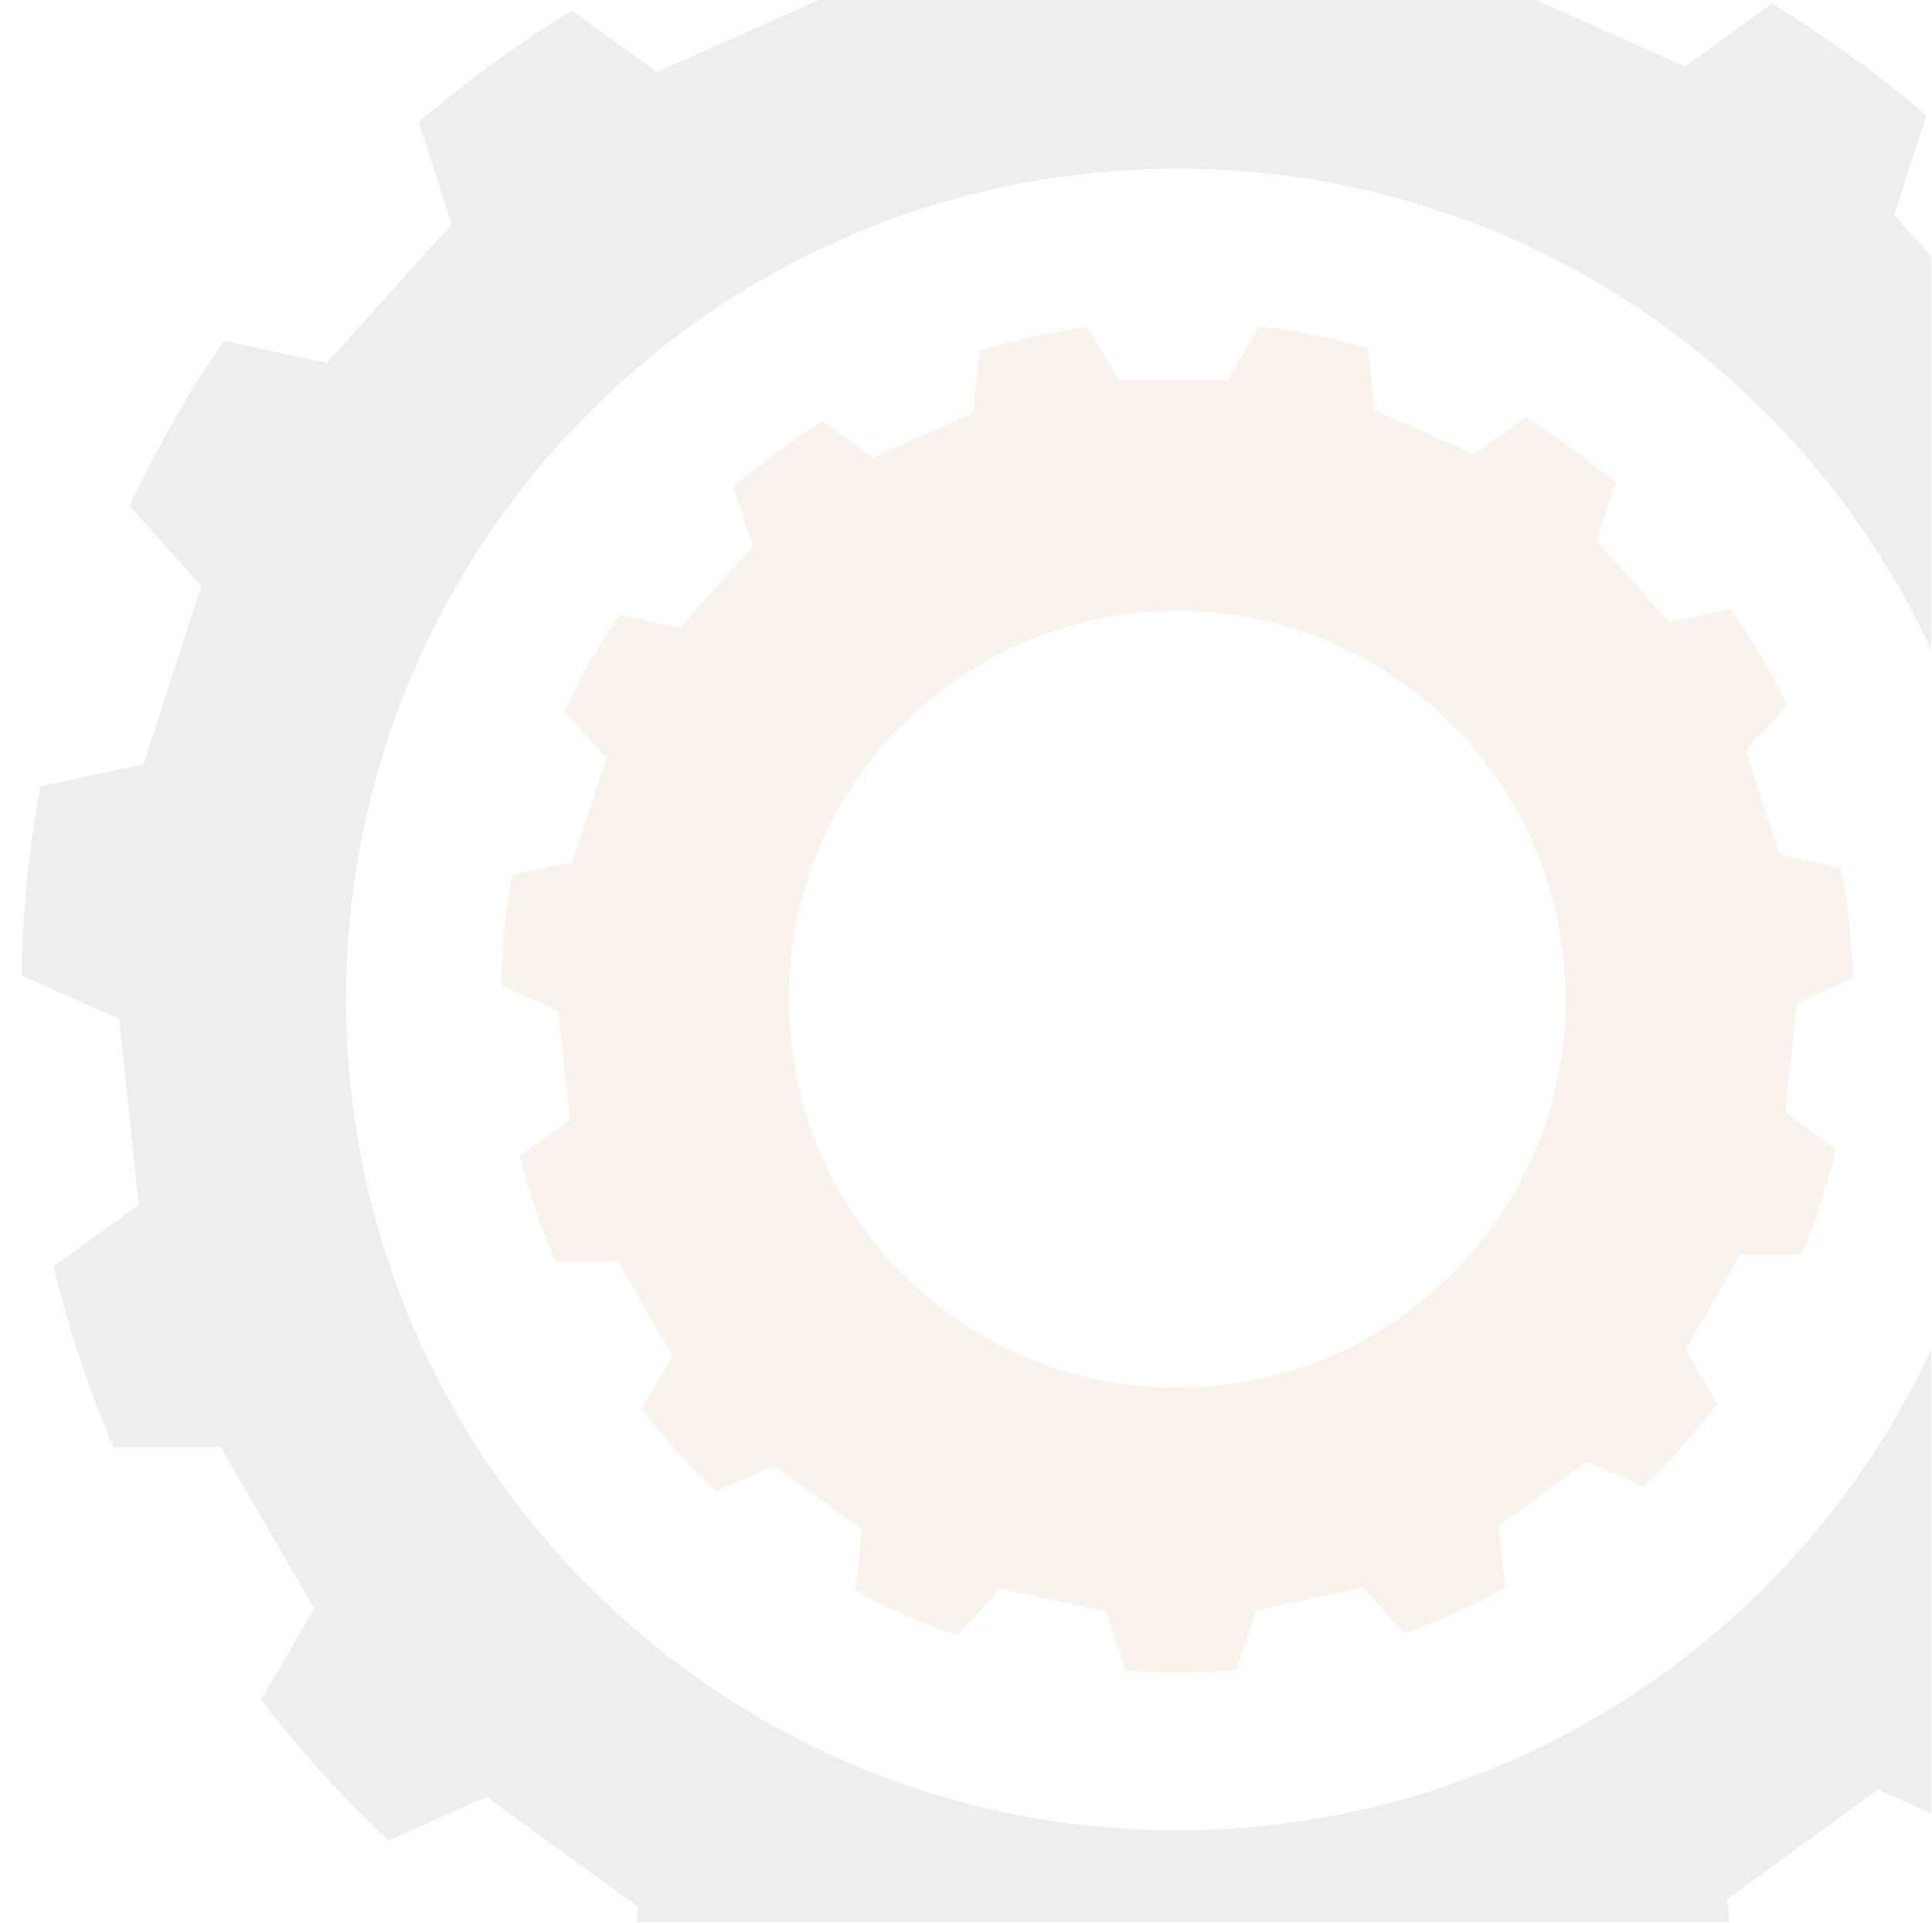
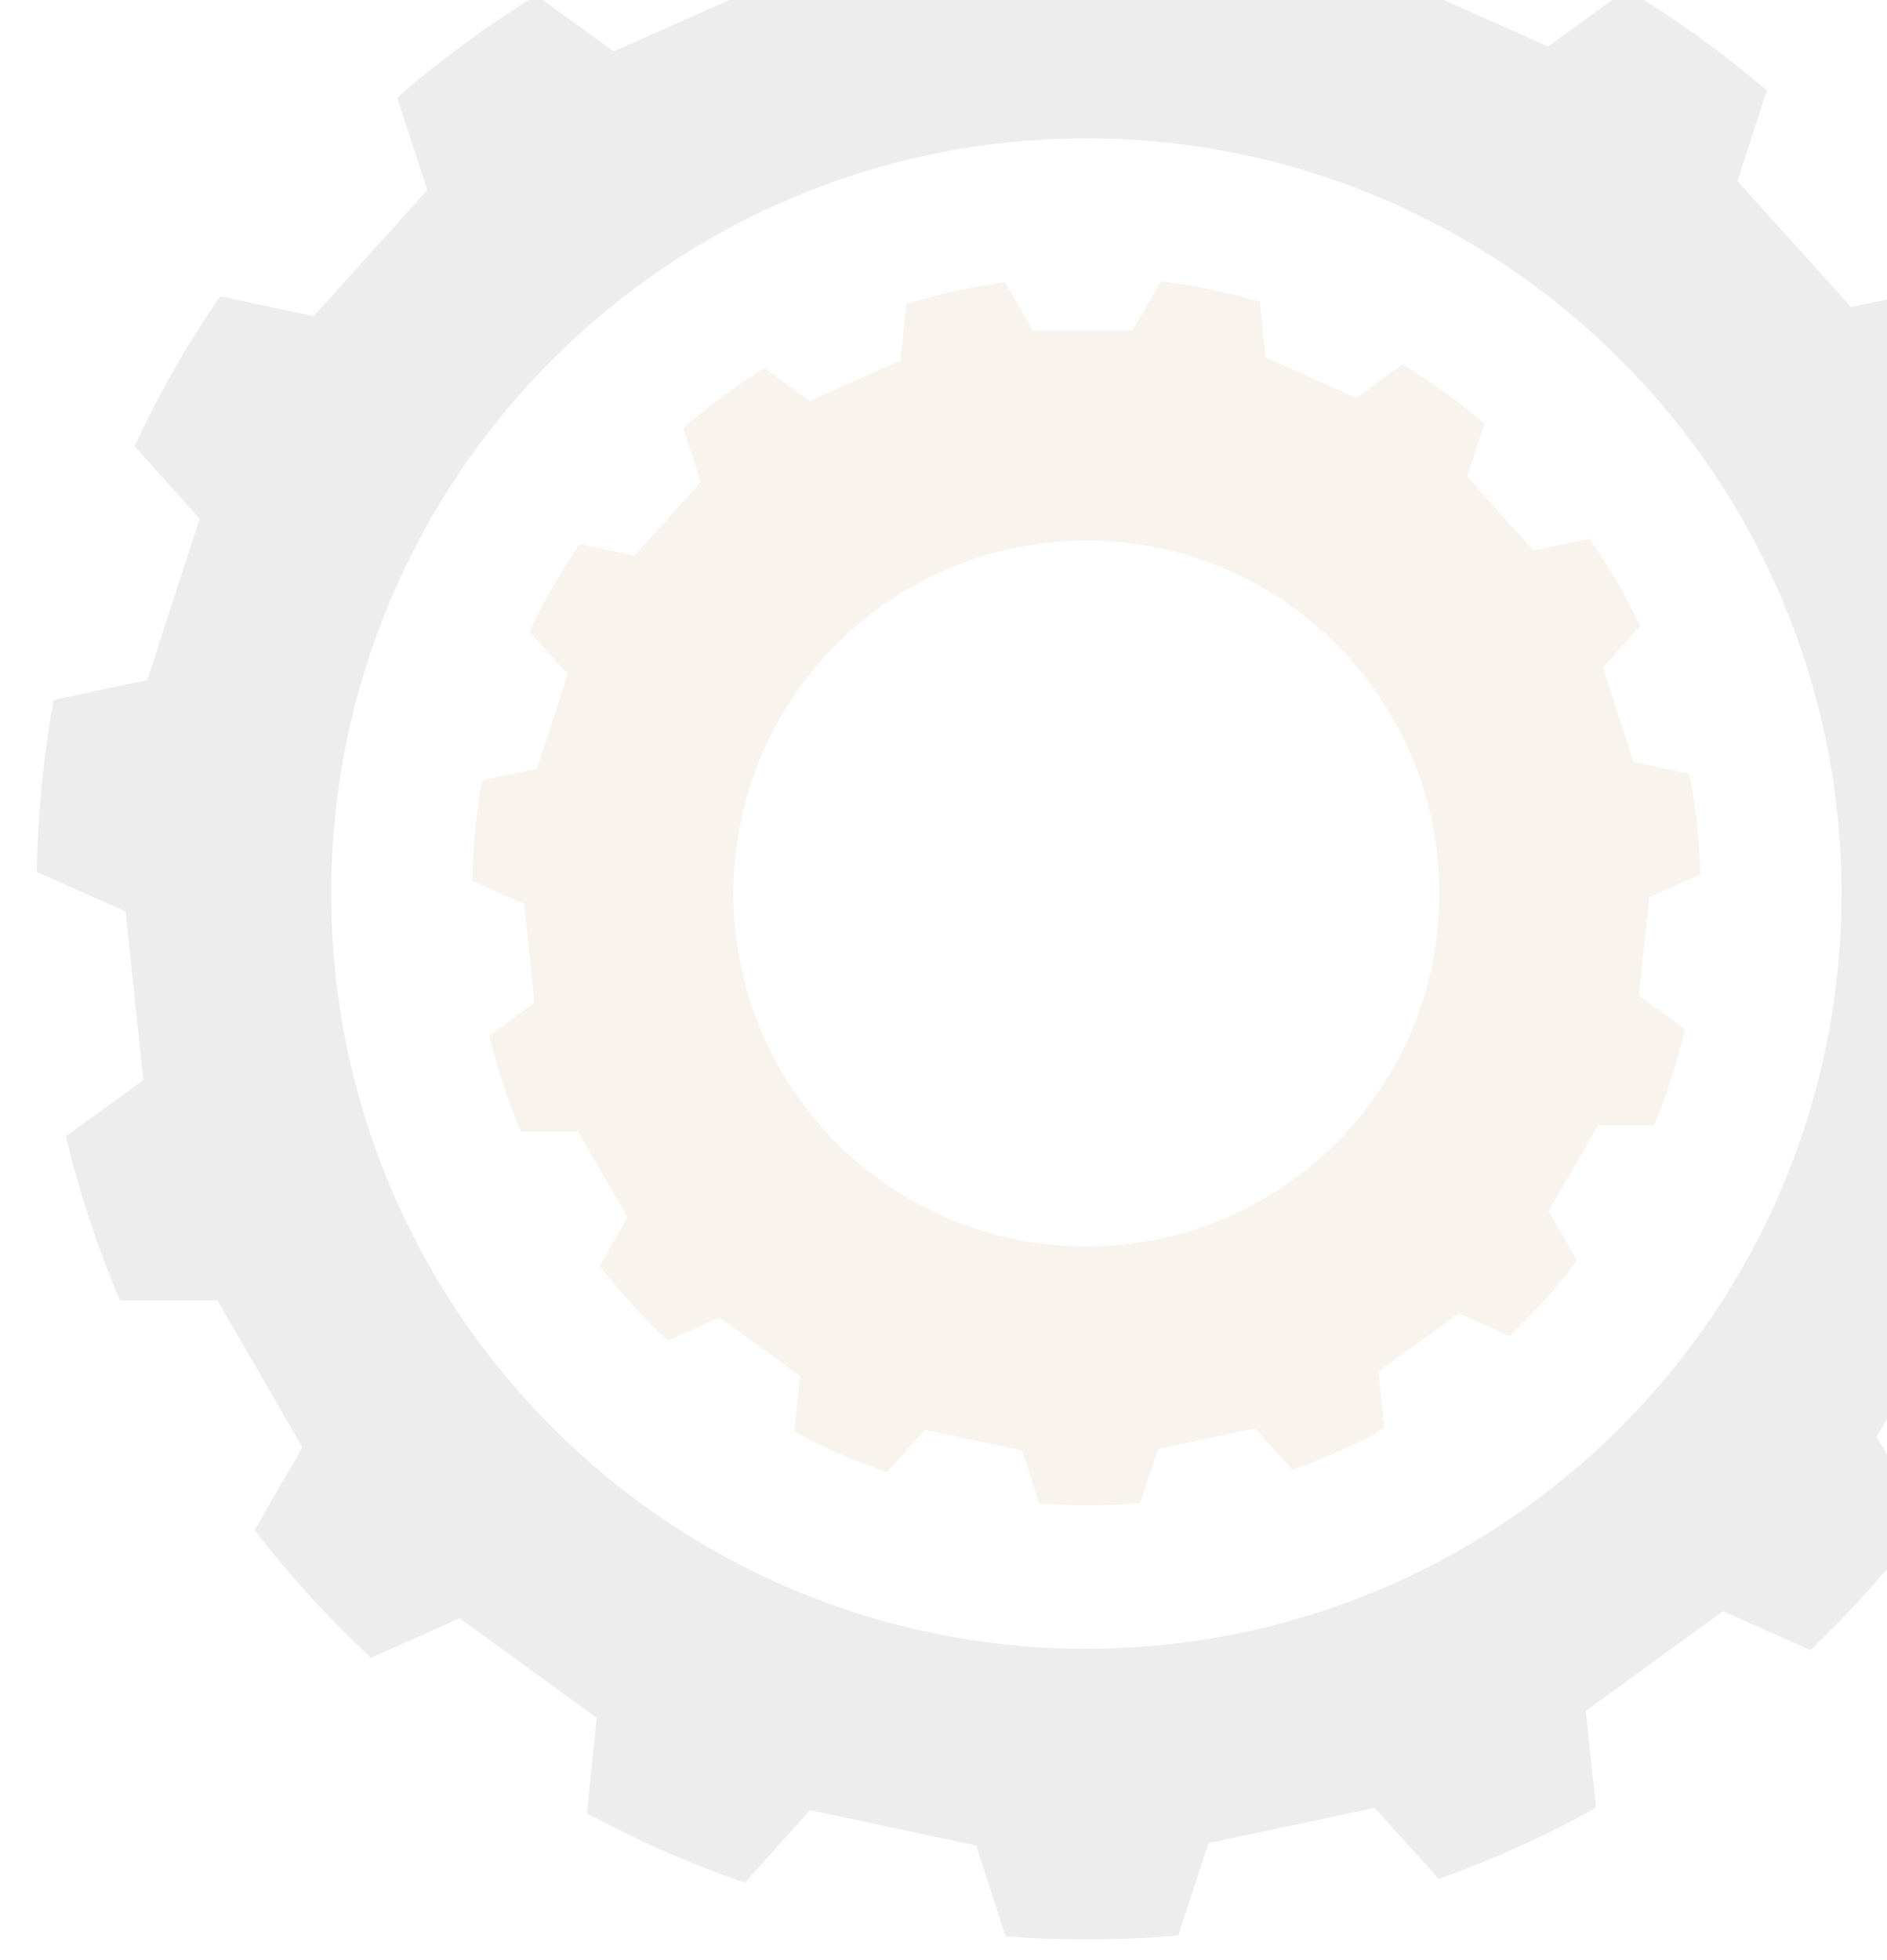
- <svg xmlns="http://www.w3.org/2000/svg" id="Layer_1" data-name="Layer 1" viewBox="0 0 629.97 626.97">
+ <svg xmlns="http://www.w3.org/2000/svg" id="Layer_1" data-name="Layer 1" viewBox="0 0 605.77 629.21">
  <defs>
-     <style>.cls-1{fill:none;}.cls-2{opacity:0.1;}.cls-3{clip-path:url(#clip-path);}.cls-4{fill:#4e4d4e;}.cls-5{fill:#be8748;}</style>
-     <clipPath id="clip-path">
-       <rect class="cls-1" width="629.7" height="626.97" />
-     </clipPath>
+     <style>.cls-1{opacity:0.1;}.cls-2{fill:#4e4c4d;}.cls-3{fill:#be8748;}</style>
  </defs>
-   <g class="cls-2">
-     <g class="cls-3">
-       <path id="outer_ring" data-name="outer ring" class="cls-4" d="M729.24,328l31.24-14a376.39,376.39,0,0,0-6.77-61.64l-34.15-7.24-18.75-57.89,23-25.56a376.89,376.89,0,0,0-31.24-53.47l-34.15,7.23L617.67,70.22l10.41-32.59A379.22,379.22,0,0,0,577.74,1.19L549.52,21.7,493.87-3.08l-3.59-34.1a360.59,360.59,0,0,0-60.76-12.49L412.08-19.48H351.27L334.09-49.21a372.29,372.29,0,0,0-60.6,13.12L269.9-1.26,214.2,23.47l-27.75-20a374.55,374.55,0,0,0-49.93,36.44L147.3,73.14l-40.77,45.24L73,111.2a360.75,360.75,0,0,0-30.72,53.88l23.38,26-18.85,58.2-33.63,7.14a370.69,370.69,0,0,0-6.14,61.74l31.86,14.16,6.35,60.55-27.8,20.2A371.29,371.29,0,0,0,37,472H72l30.45,52.69L85.14,554.39a370.31,370.31,0,0,0,41.65,45.87l31.86-14.21L208,621.86l-3.07,34.21A380.84,380.84,0,0,0,261.57,681L285,655l59.61,12.7L355,700.32c9.58.73,19.27,1.09,29,1.09q16.61,0,33-1.4l10.83-33.22,59.5-12.54,23,25.51a370.84,370.84,0,0,0,56.49-25.51l-3.7-34.78,49.25-35.82,31.24,14a386.13,386.13,0,0,0,41.23-46.28L667.34,521l30.51-52.68h34.41a378.22,378.22,0,0,0,18.74-59l-28.27-20.83ZM383.86,597c-149.68,0-271-121.35-271-271s121.35-271,271-271,271,121.34,271,271-121.35,271-271,271Z" />
-       <path id="inner_ring" data-name="inner ring" class="cls-5" d="M585.91,327.2,604.19,319A215.27,215.27,0,0,0,600.28,283l-20-4.27-11-33.9,13.43-14.94a218.6,218.6,0,0,0-18.27-31.23l-20.05,4.27-23.84-26.5,6.25-19.06a219.25,219.25,0,0,0-29.47-21.19l-16.56,12-32.59-14.48-2.08-20a222.61,222.61,0,0,0-35.51-7.29L400.21,124H364.76l-10.05-17.33a216.27,216.27,0,0,0-35.3,7.65l-2.13,20.3-32.7,14.63-16.19-11.92a219.36,219.36,0,0,0-29.26,21.55l6.36,19.37L221.64,204.7,202,200.53a220.25,220.25,0,0,0-18,31.5l13.75,15.2-11.14,33.89L167,285.29a223.46,223.46,0,0,0-3.54,36.13l18.59,8.28,3.74,35.4-16.24,11.82A220.81,220.81,0,0,0,181,411.38h20.41l17.86,30.87L209.2,459.59a220,220,0,0,0,24.42,26.81l18.63-8.33L281.1,498.9l-2.09,20a218.19,218.19,0,0,0,33.17,14.52l13.74-15.2,34.83,7.4,6.19,19.26c5.63.41,11.25.62,16.92.62,6.51,0,13-.26,19.32-.78l6.35-19.42,34.83-7.44,13.48,14.94a214.38,214.38,0,0,0,33-14.94l-2.13-20.31,28.84-20.82,18.32,8.17A230.28,230.28,0,0,0,560,457.82l-10.41-17.65,17.8-30.87h20.15a217.53,217.53,0,0,0,11-34.52l-16.4-12.08Zm-202,125.41A126.67,126.67,0,1,1,510.53,326,126.66,126.66,0,0,1,383.86,452.61Z" />
-     </g>
+   <g class="cls-1">
+     <path id="outer_ring" data-name="outer ring" class="cls-2" d="M657.7,288.71l28-12.5a331.17,331.17,0,0,0-6.06-55.13l-30.55-6.5L632.25,162.8l20.58-22.87a332.93,332.93,0,0,0-28-47.83l-30.55,6.49L557.79,58.12,567.24,29a339.65,339.65,0,0,0-45-32.41L497,14.92,447.19-7.28,444-37.78a326.23,326.23,0,0,0-54.32-11.17l-15.61,27H319.61L304.23-48.52a335.83,335.83,0,0,0-54.17,11.74L246.81-5.65,197,16.49l-24.82-18a333.76,333.76,0,0,0-44.68,32.84L137.17,61,100.7,101.51l-30-6.4a322,322,0,0,0-27.5,48.16l20.91,23.25L47.29,218.31,17.22,224.7a333.9,333.9,0,0,0-5.4,55.23l28.5,12.65L46,346.76l-24.87,18a334.63,334.63,0,0,0,17.38,52.7H69.82l27.26,47.16L81.75,491.2a330.42,330.42,0,0,0,37.33,41l28.5-12.7,44,32-3.19,30.6a339.16,339.16,0,0,0,50.74,22.29l20.95-23.3,53.32,11.36,9.45,29.17c8.54.67,17.23,1,25.92,1q14.9,0,29.5-1.29L388,591.67l53.31-11.31,20.58,22.82a334.73,334.73,0,0,0,50.5-22.82l-3.3-31.12,44.06-32,28.07,12.51a347.1,347.1,0,0,0,36.9-41.44l-15.66-27.06,27.3-47.16h30.74a336.19,336.19,0,0,0,16.8-52.79L652,342.89ZM348.77,529.29c-133.89,0-242.43-108.55-242.43-242.44S214.88,44.42,348.77,44.42,591.2,153,591.2,286.85,482.66,529.29,348.77,529.29Z" />
+     <path id="inner_ring" data-name="inner ring" class="cls-3" d="M529.49,288l16.37-7.3a194.12,194.12,0,0,0-3.53-32.27l-17.86-3.82-9.88-30.31,12-13.36a195.29,195.29,0,0,0-16.37-28l-17.9,3.82L471,153l5.59-17a197.37,197.37,0,0,0-26.35-19l-14.8,10.74-29.11-13-1.87-17.86a195.2,195.2,0,0,0-31.79-6.54l-9.11,15.8H331.68l-9-15.51A195,195,0,0,0,291,97.54l-1.91,18.19-29.11,13-14.51-10.55a197.81,197.81,0,0,0-26.16,19.24L225,154.73,203.66,178.4l-17.56-3.72A195.16,195.16,0,0,0,170,202.84l12.27,13.61-9.88,30.31-17.57,3.72a200.21,200.21,0,0,0-3.2,32.31l16.66,7.4,3.34,31.7-14.51,10.55a192.94,192.94,0,0,0,10.17,30.83h18.28l15.94,27.59-9,15.52a196.44,196.44,0,0,0,21.86,24l16.66-7.44,25.78,18.76L255,459.6a197.28,197.28,0,0,0,29.69,13L296.93,459l31.17,6.59,5.54,17.09c5,.38,10.07.57,15.13.57,5.82,0,11.6-.24,17.28-.71l5.68-17.38,31.17-6.63,12,13.36a191.75,191.75,0,0,0,29.54-13.36l-1.91-18.19,25.78-18.76,16.42,7.31a201.73,201.73,0,0,0,21.58-24.25l-9.17-15.8,15.94-27.59h18a193.89,193.89,0,0,0,9.83-30.89l-14.8-10.78ZM348.77,400.17A113.32,113.32,0,1,1,462.09,286.85,113.33,113.33,0,0,1,348.77,400.17Z" />
  </g>
</svg>
